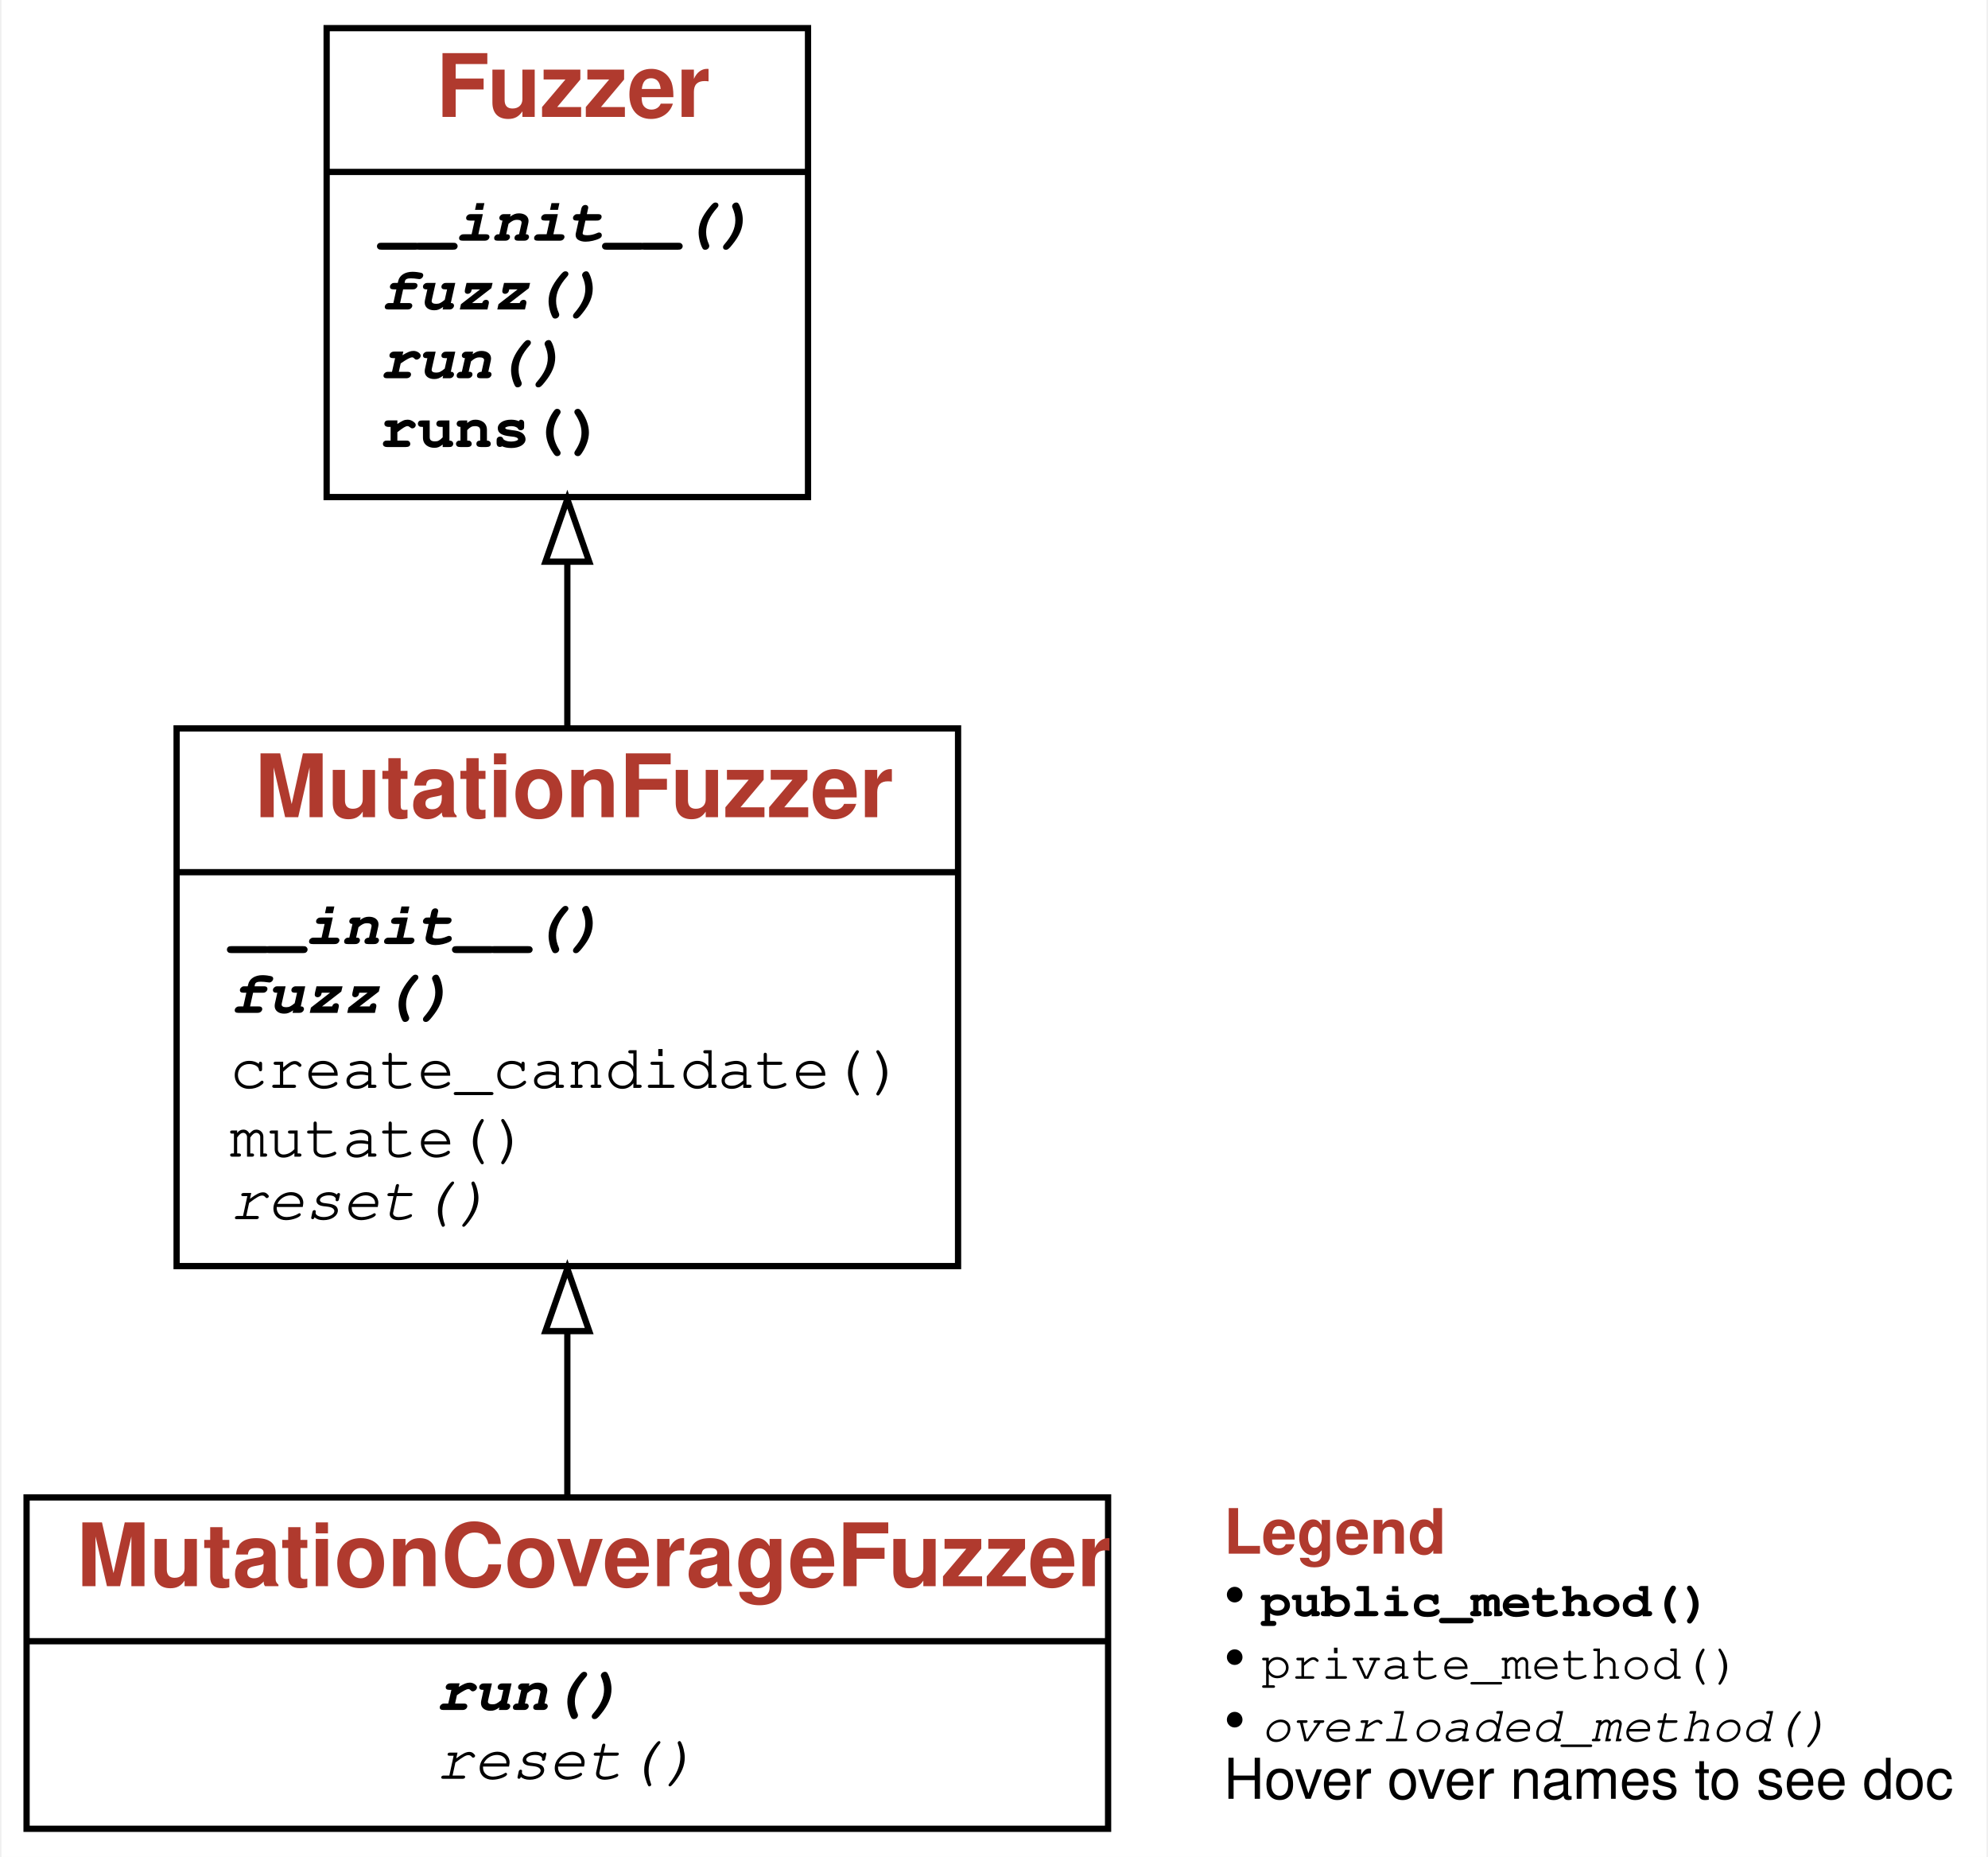
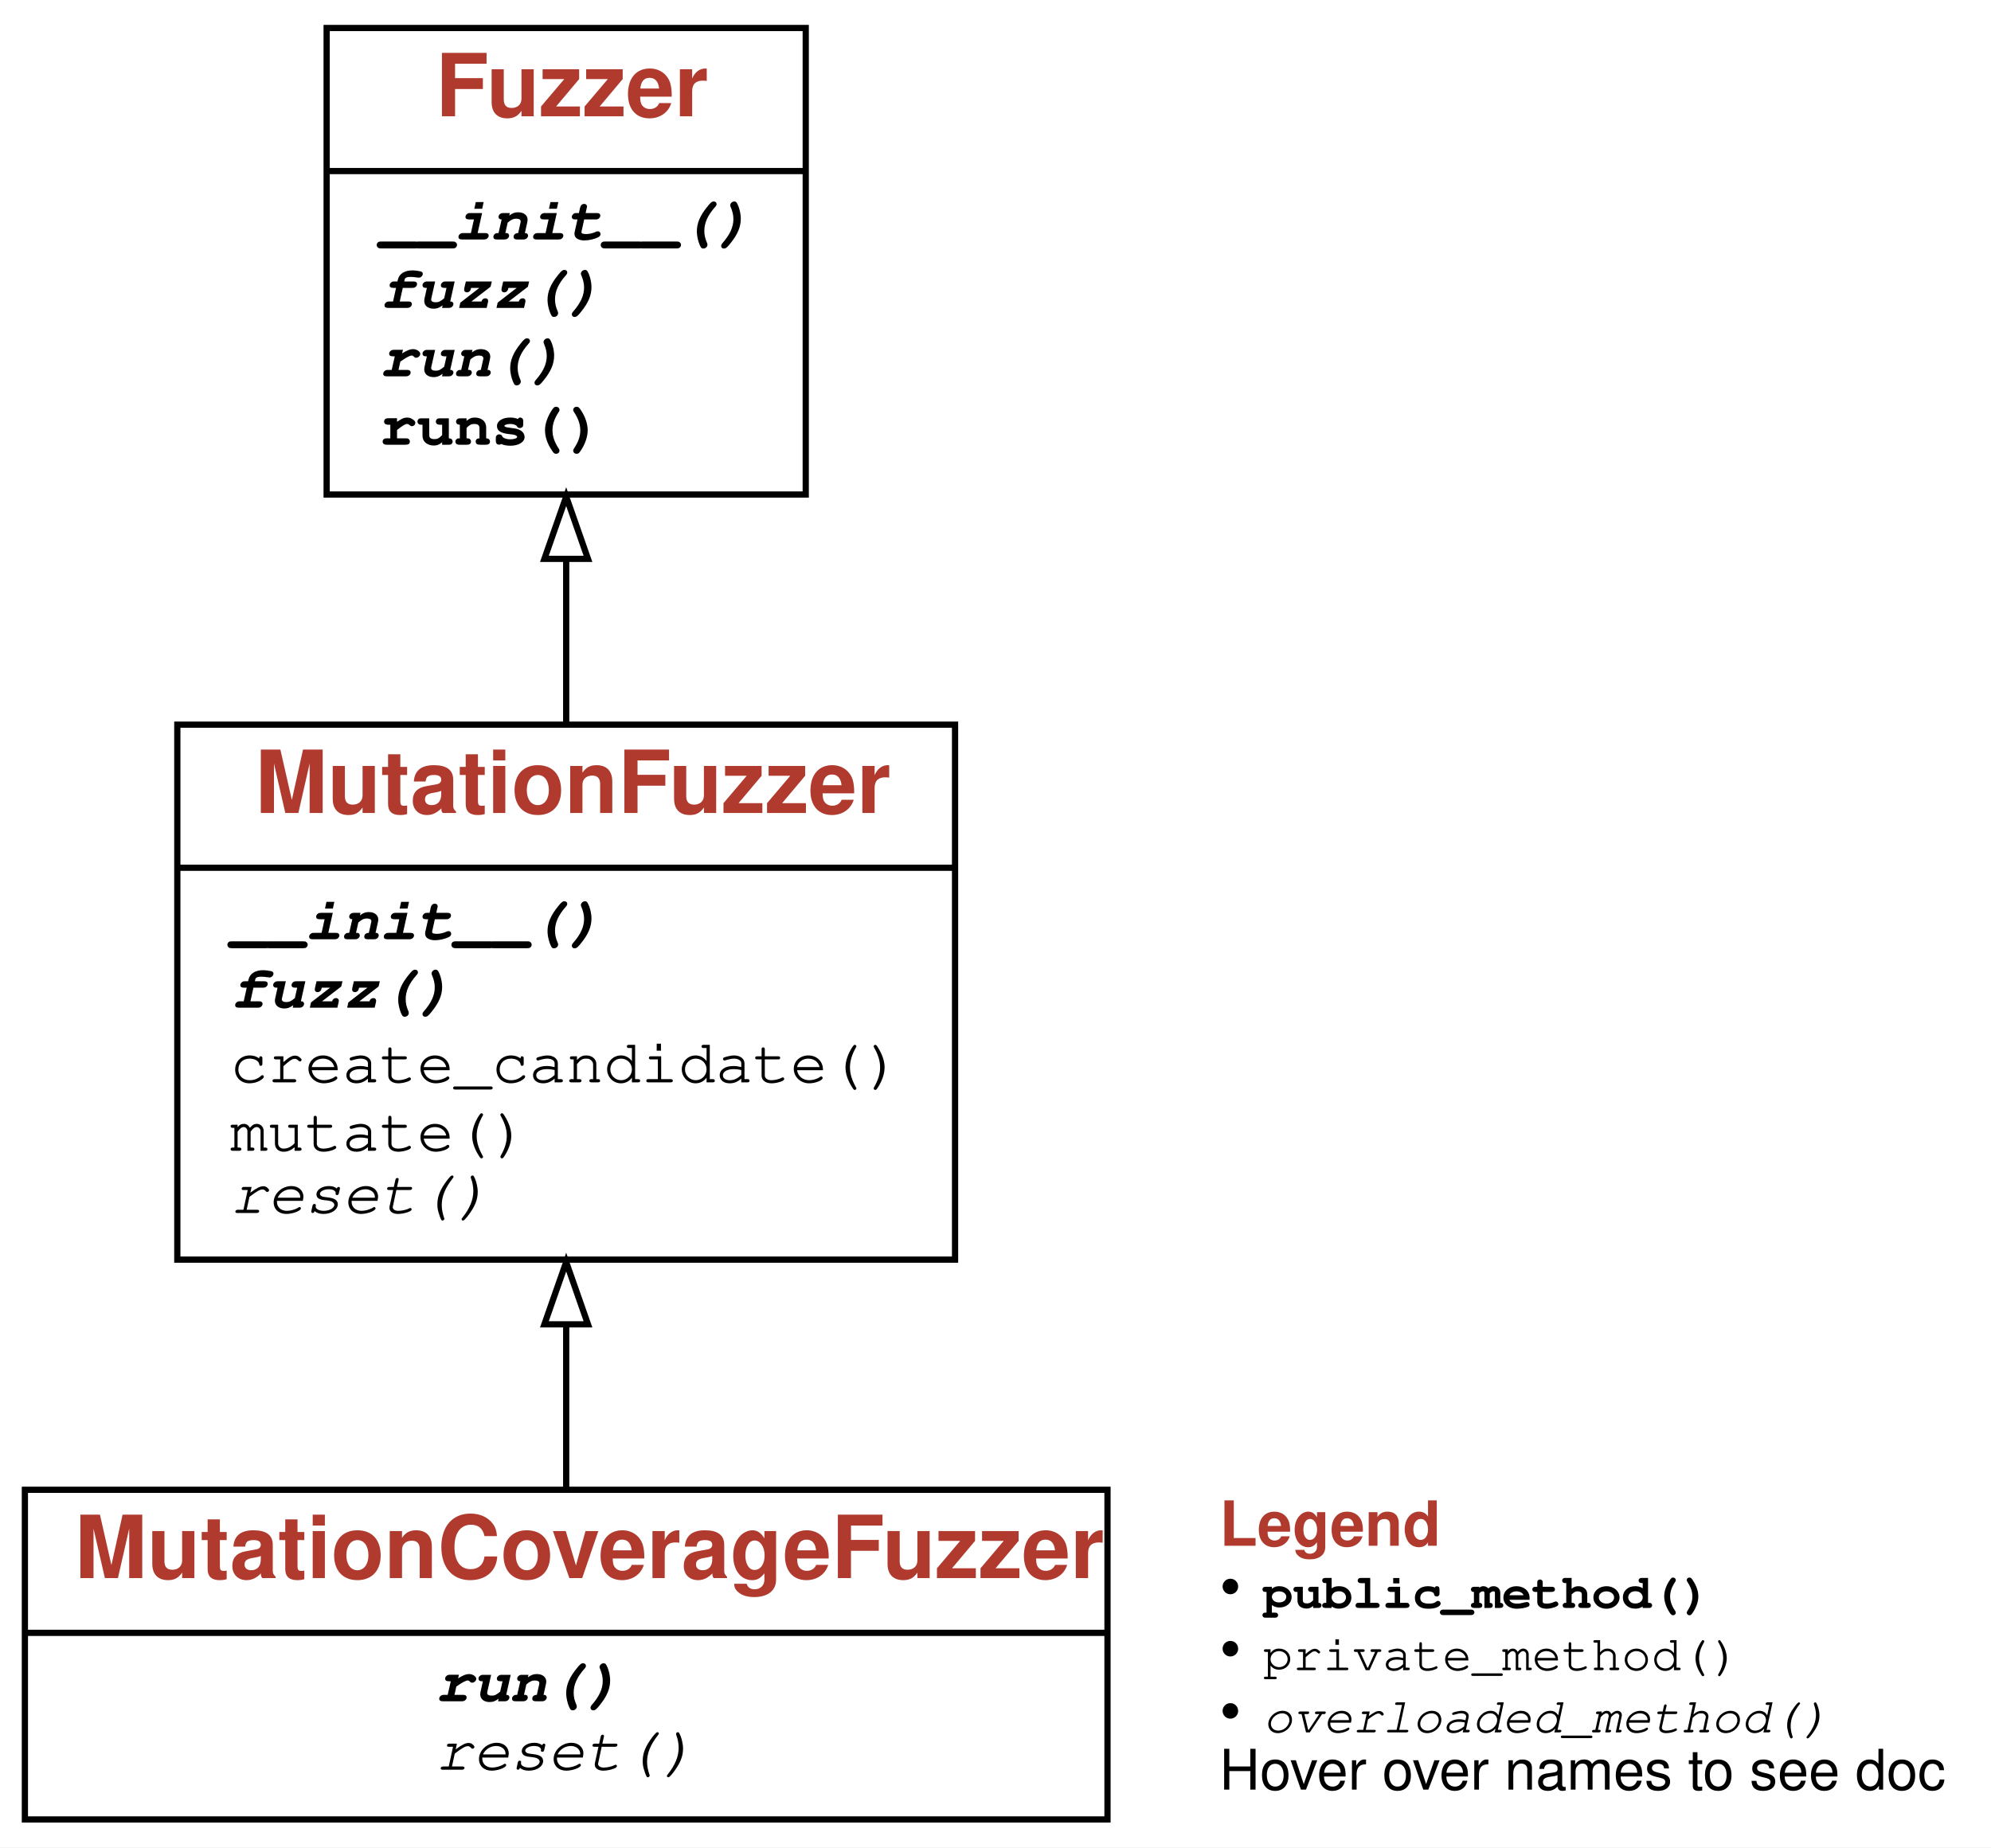
- <svg xmlns="http://www.w3.org/2000/svg" xmlns:xlink="http://www.w3.org/1999/xlink" width="318pt" height="297pt" viewBox="0.00 0.00 317.50 297.00">
+ <svg xmlns="http://www.w3.org/2000/svg" xmlns:xlink="http://www.w3.org/1999/xlink" width="320pt" height="297pt" viewBox="0.00 0.00 320.00 297.00">
  <g id="graph0" class="graph" transform="scale(1 1) rotate(0) translate(4 293)">
    <g id="a_graph0">
      <a xlink:title="MutationCoverageFuzzer class hierarchy">
-         <polygon fill="white" stroke="transparent" points="-4,4 -4,-293 313.5,-293 313.5,4 -4,4" />
+         <polygon fill="white" stroke="transparent" points="-4,4 -4,-293 316,-293 316,4 -4,4" />
      </a>
    </g>
    <g id="node1" class="node">
      <g id="a_node1">
        <a xlink:href="#" xlink:title="class MutationCoverageFuzzer:&#10;Fuzz with mutated inputs based on coverage">
-           <polygon fill="none" stroke="black" points="0,-0.5 0,-53.5 173,-53.5 173,-0.5 0,-0.5" />
+           <polygon fill="none" stroke="black" points="0,-0.5 0,-53.5 174,-53.5 174,-0.5 0,-0.5" />
          <text text-anchor="start" x="8" y="-39.3" font-family="Patua One, Helvetica, sans-serif" font-weight="bold" font-size="14.00" fill="#b03a2e">MutationCoverageFuzzer</text>
-           <polyline fill="none" stroke="black" points="0,-30.5 173,-30.5 " />
+           <polyline fill="none" stroke="black" points="0,-30.5 174,-30.5 " />
          <g id="a_node1_0">
            <a xlink:href="#" xlink:title="MutationCoverageFuzzer">
              <g id="a_node1_1">
                <a xlink:href="#" xlink:title="run(self, runner: FunctionCoverageRunner) -&gt; Any:&#10;Run function(inp) while tracking coverage.&#10;If we reach new coverage,&#10;add inp to population and its coverage to population_coverage">
-                   <text text-anchor="start" x="65.5" y="-19.5" font-family="'Fira Mono', 'Source Code Pro', 'Courier', monospace" font-weight="bold" font-style="italic" font-size="10.00">run()</text>
+                   <text text-anchor="start" x="66" y="-19.5" font-family="'Fira Mono', 'Source Code Pro', 'Courier', monospace" font-weight="bold" font-style="italic" font-size="10.00">run()</text>
                </a>
              </g>
              <g id="a_node1_2">
                <a xlink:href="#" xlink:title="reset(self) -&gt; None:&#10;Set population to initial seed.&#10;To be overloaded in subclasses.">
-                   <text text-anchor="start" x="65.5" y="-8.5" font-family="'Fira Mono', 'Source Code Pro', 'Courier', monospace" font-style="italic" font-size="10.00">reset()</text>
+                   <text text-anchor="start" x="66" y="-8.5" font-family="'Fira Mono', 'Source Code Pro', 'Courier', monospace" font-style="italic" font-size="10.00">reset()</text>
                </a>
              </g>
            </a>
          </g>
        </a>
      </g>
    </g>
    <g id="node2" class="node">
      <g id="a_node2">
        <a xlink:href="#" xlink:title="class MutationFuzzer:&#10;Base class for mutational fuzzing">
-           <polygon fill="none" stroke="black" points="24,-90.5 24,-176.5 149,-176.5 149,-90.5 24,-90.5" />
-           <text text-anchor="start" x="36.5" y="-162.3" font-family="Patua One, Helvetica, sans-serif" font-weight="bold" font-size="14.00" fill="#b03a2e">MutationFuzzer</text>
-           <polyline fill="none" stroke="black" points="24,-153.5 149,-153.5 " />
+           <polygon fill="none" stroke="black" points="24.5,-90.5 24.5,-176.5 149.5,-176.5 149.5,-90.5 24.5,-90.5" />
+           <text text-anchor="start" x="37" y="-162.3" font-family="Patua One, Helvetica, sans-serif" font-weight="bold" font-size="14.00" fill="#b03a2e">MutationFuzzer</text>
+           <polyline fill="none" stroke="black" points="24.5,-153.5 149.5,-153.5 " />
          <g id="a_node2_3">
            <a xlink:href="#" xlink:title="MutationFuzzer">
              <g id="a_node2_4">
                <a xlink:href="#" xlink:title="__init__(self, seed: List[str], min_mutations: int = 2, max_mutations: int = 10) -&gt; None:&#10;Constructor.&#10;`seed` - a list of (input) strings to mutate.&#10;`min_mutations` - the minimum number of mutations to apply.&#10;`max_mutations` - the maximum number of mutations to apply.">
-                   <text text-anchor="start" x="32.5" y="-142" font-family="'Fira Mono', 'Source Code Pro', 'Courier', monospace" font-weight="bold" font-style="italic" font-size="10.00">__init__()</text>
+                   <text text-anchor="start" x="33" y="-142" font-family="'Fira Mono', 'Source Code Pro', 'Courier', monospace" font-weight="bold" font-style="italic" font-size="10.00">__init__()</text>
                </a>
              </g>
              <g id="a_node2_5">
                <a xlink:href="#" xlink:title="fuzz(self) -&gt; str:&#10;Return fuzz input">
-                   <text text-anchor="start" x="32.5" y="-131" font-family="'Fira Mono', 'Source Code Pro', 'Courier', monospace" font-weight="bold" font-style="italic" font-size="10.00">fuzz()</text>
+                   <text text-anchor="start" x="33" y="-131" font-family="'Fira Mono', 'Source Code Pro', 'Courier', monospace" font-weight="bold" font-style="italic" font-size="10.00">fuzz()</text>
                </a>
              </g>
              <g id="a_node2_6">
                <a xlink:href="#" xlink:title="create_candidate(self) -&gt; str:&#10;Create a new candidate by mutating a population member">
-                   <text text-anchor="start" x="32.5" y="-119" font-family="'Fira Mono', 'Source Code Pro', 'Courier', monospace" font-size="10.00">create_candidate()</text>
+                   <text text-anchor="start" x="33" y="-119" font-family="'Fira Mono', 'Source Code Pro', 'Courier', monospace" font-size="10.00">create_candidate()</text>
                </a>
              </g>
              <g id="a_node2_7">
                <a xlink:href="#" xlink:title="mutate(self, inp: str) -&gt; str">
-                   <text text-anchor="start" x="32.5" y="-108" font-family="'Fira Mono', 'Source Code Pro', 'Courier', monospace" font-size="10.00">mutate()</text>
+                   <text text-anchor="start" x="33" y="-108" font-family="'Fira Mono', 'Source Code Pro', 'Courier', monospace" font-size="10.00">mutate()</text>
                </a>
              </g>
              <g id="a_node2_8">
                <a xlink:href="#" xlink:title="reset(self) -&gt; None:&#10;Set population to initial seed.&#10;To be overloaded in subclasses.">
-                   <text text-anchor="start" x="32.5" y="-98" font-family="'Fira Mono', 'Source Code Pro', 'Courier', monospace" font-style="italic" font-size="10.00">reset()</text>
+                   <text text-anchor="start" x="33" y="-98" font-family="'Fira Mono', 'Source Code Pro', 'Courier', monospace" font-style="italic" font-size="10.00">reset()</text>
                </a>
              </g>
            </a>
          </g>
        </a>
      </g>
    </g>
    <g id="edge1" class="edge">
-       <path fill="none" stroke="black" d="M86.5,-53.56C86.5,-61.55 86.5,-70.68 86.5,-79.83" />
-       <polygon fill="none" stroke="black" points="83,-80.1 86.5,-90.1 90,-80.1 83,-80.1" />
+       <path fill="none" stroke="black" d="M87,-53.56C87,-61.55 87,-70.68 87,-79.83" />
+       <polygon fill="none" stroke="black" points="83.5,-80.1 87,-90.1 90.5,-80.1 83.5,-80.1" />
    </g>
    <g id="node3" class="node">
      <g id="a_node3">
        <a xlink:href="Fuzzer.ipynb" xlink:title="class Fuzzer:&#10;Base class for fuzzers.">
-           <polygon fill="none" stroke="black" points="48,-213.5 48,-288.5 125,-288.5 125,-213.5 48,-213.5" />
-           <text text-anchor="start" x="65.5" y="-274.3" font-family="Patua One, Helvetica, sans-serif" font-weight="bold" font-size="14.00" fill="#b03a2e">Fuzzer</text>
-           <polyline fill="none" stroke="black" points="48,-265.5 125,-265.5 " />
+           <polygon fill="none" stroke="black" points="48.5,-213.5 48.5,-288.5 125.5,-288.5 125.5,-213.5 48.5,-213.5" />
+           <text text-anchor="start" x="66" y="-274.3" font-family="Patua One, Helvetica, sans-serif" font-weight="bold" font-size="14.00" fill="#b03a2e">Fuzzer</text>
+           <polyline fill="none" stroke="black" points="48.5,-265.5 125.5,-265.5 " />
          <g id="a_node3_9">
            <a xlink:href="#" xlink:title="Fuzzer">
              <g id="a_node3_10">
                <a xlink:href="Fuzzer.ipynb" xlink:title="__init__(self) -&gt; None:&#10;Constructor">
-                   <text text-anchor="start" x="56.5" y="-254.5" font-family="'Fira Mono', 'Source Code Pro', 'Courier', monospace" font-weight="bold" font-style="italic" font-size="10.00">__init__()</text>
+                   <text text-anchor="start" x="57" y="-254.5" font-family="'Fira Mono', 'Source Code Pro', 'Courier', monospace" font-weight="bold" font-style="italic" font-size="10.00">__init__()</text>
                </a>
              </g>
              <g id="a_node3_11">
                <a xlink:href="Fuzzer.ipynb" xlink:title="fuzz(self) -&gt; str:&#10;Return fuzz input">
-                   <text text-anchor="start" x="56.5" y="-243.5" font-family="'Fira Mono', 'Source Code Pro', 'Courier', monospace" font-weight="bold" font-style="italic" font-size="10.00">fuzz()</text>
+                   <text text-anchor="start" x="57" y="-243.5" font-family="'Fira Mono', 'Source Code Pro', 'Courier', monospace" font-weight="bold" font-style="italic" font-size="10.00">fuzz()</text>
                </a>
              </g>
              <g id="a_node3_12">
-                 <a xlink:href="Fuzzer.ipynb" xlink:title="run(self, runner: Fuzzer.Runner = &lt;Fuzzer.Runner object at 0x10a11eca0&gt;) -&gt; Tuple[subprocess.CompletedProcess, str]:&#10;Run `runner` with fuzz input">
-                   <text text-anchor="start" x="56.5" y="-232.5" font-family="'Fira Mono', 'Source Code Pro', 'Courier', monospace" font-weight="bold" font-style="italic" font-size="10.00">run()</text>
+                 <a xlink:href="Fuzzer.ipynb" xlink:title="run(self, runner: Fuzzer.Runner = &lt;Fuzzer.Runner object at 0x1069d4c70&gt;) -&gt; Tuple[subprocess.CompletedProcess, str]:&#10;Run `runner` with fuzz input">
+                   <text text-anchor="start" x="57" y="-232.5" font-family="'Fira Mono', 'Source Code Pro', 'Courier', monospace" font-weight="bold" font-style="italic" font-size="10.00">run()</text>
                </a>
              </g>
              <g id="a_node3_13">
-                 <a xlink:href="Fuzzer.ipynb" xlink:title="runs(self, runner: Fuzzer.Runner = &lt;Fuzzer.PrintRunner object at 0x10a11ebb0&gt;, trials: int = 10) -&gt; List[Tuple[subprocess.CompletedProcess, str]]:&#10;Run `runner` with fuzz input, `trials` times">
-                   <text text-anchor="start" x="56.5" y="-221.5" font-family="'Fira Mono', 'Source Code Pro', 'Courier', monospace" font-weight="bold" font-size="10.00">runs()</text>
+                 <a xlink:href="Fuzzer.ipynb" xlink:title="runs(self, runner: Fuzzer.Runner = &lt;Fuzzer.PrintRunner object at 0x1069d46d0&gt;, trials: int = 10) -&gt; List[Tuple[subprocess.CompletedProcess, str]]:&#10;Run `runner` with fuzz input, `trials` times">
+                   <text text-anchor="start" x="57" y="-221.5" font-family="'Fira Mono', 'Source Code Pro', 'Courier', monospace" font-weight="bold" font-size="10.00">runs()</text>
                </a>
              </g>
            </a>
          </g>
        </a>
      </g>
    </g>
    <g id="edge2" class="edge">
-       <path fill="none" stroke="black" d="M86.5,-176.52C86.5,-185.15 86.5,-194.28 86.5,-203.06" />
-       <polygon fill="none" stroke="black" points="83,-203.16 86.5,-213.16 90,-203.16 83,-203.16" />
+       <path fill="none" stroke="black" d="M87,-176.52C87,-185.15 87,-194.28 87,-203.06" />
+       <polygon fill="none" stroke="black" points="83.5,-203.16 87,-213.16 90.5,-203.16 83.5,-203.16" />
    </g>
    <g id="node4" class="node">
-       <text text-anchor="start" x="191.5" y="-44.5" font-family="Patua One, Helvetica, sans-serif" font-weight="bold" font-size="10.00" fill="#b03a2e">Legend</text>
-       <text text-anchor="start" x="191.5" y="-34.5" font-family="Patua One, Helvetica, sans-serif" font-size="10.00">• </text>
-       <text text-anchor="start" x="197.5" y="-34.5" font-family="'Fira Mono', 'Source Code Pro', 'Courier', monospace" font-weight="bold" font-size="8.00">public_method()</text>
-       <text text-anchor="start" x="191.5" y="-24.5" font-family="Patua One, Helvetica, sans-serif" font-size="10.00">• </text>
-       <text text-anchor="start" x="197.5" y="-24.5" font-family="'Fira Mono', 'Source Code Pro', 'Courier', monospace" font-size="8.00">private_method()</text>
-       <text text-anchor="start" x="191.5" y="-14.5" font-family="Patua One, Helvetica, sans-serif" font-size="10.00">• </text>
-       <text text-anchor="start" x="197.5" y="-14.5" font-family="'Fira Mono', 'Source Code Pro', 'Courier', monospace" font-style="italic" font-size="8.00">overloaded_method()</text>
-       <text text-anchor="start" x="191.5" y="-5.3" font-family="Helvetica,sans-Serif" font-size="9.00">Hover over names to see doc</text>
+       <text text-anchor="start" x="192" y="-44.5" font-family="Patua One, Helvetica, sans-serif" font-weight="bold" font-size="10.00" fill="#b03a2e">Legend</text>
+       <text text-anchor="start" x="192" y="-34.5" font-family="Patua One, Helvetica, sans-serif" font-size="10.00">• </text>
+       <text text-anchor="start" x="199" y="-34.5" font-family="'Fira Mono', 'Source Code Pro', 'Courier', monospace" font-weight="bold" font-size="8.00">public_method()</text>
+       <text text-anchor="start" x="192" y="-24.5" font-family="Patua One, Helvetica, sans-serif" font-size="10.00">• </text>
+       <text text-anchor="start" x="199" y="-24.5" font-family="'Fira Mono', 'Source Code Pro', 'Courier', monospace" font-size="8.00">private_method()</text>
+       <text text-anchor="start" x="192" y="-14.5" font-family="Patua One, Helvetica, sans-serif" font-size="10.00">• </text>
+       <text text-anchor="start" x="199" y="-14.5" font-family="'Fira Mono', 'Source Code Pro', 'Courier', monospace" font-style="italic" font-size="8.00">overloaded_method()</text>
+       <text text-anchor="start" x="192" y="-5.3" font-family="Helvetica,sans-Serif" font-size="9.00">Hover over names to see doc</text>
    </g>
  </g>
</svg>
